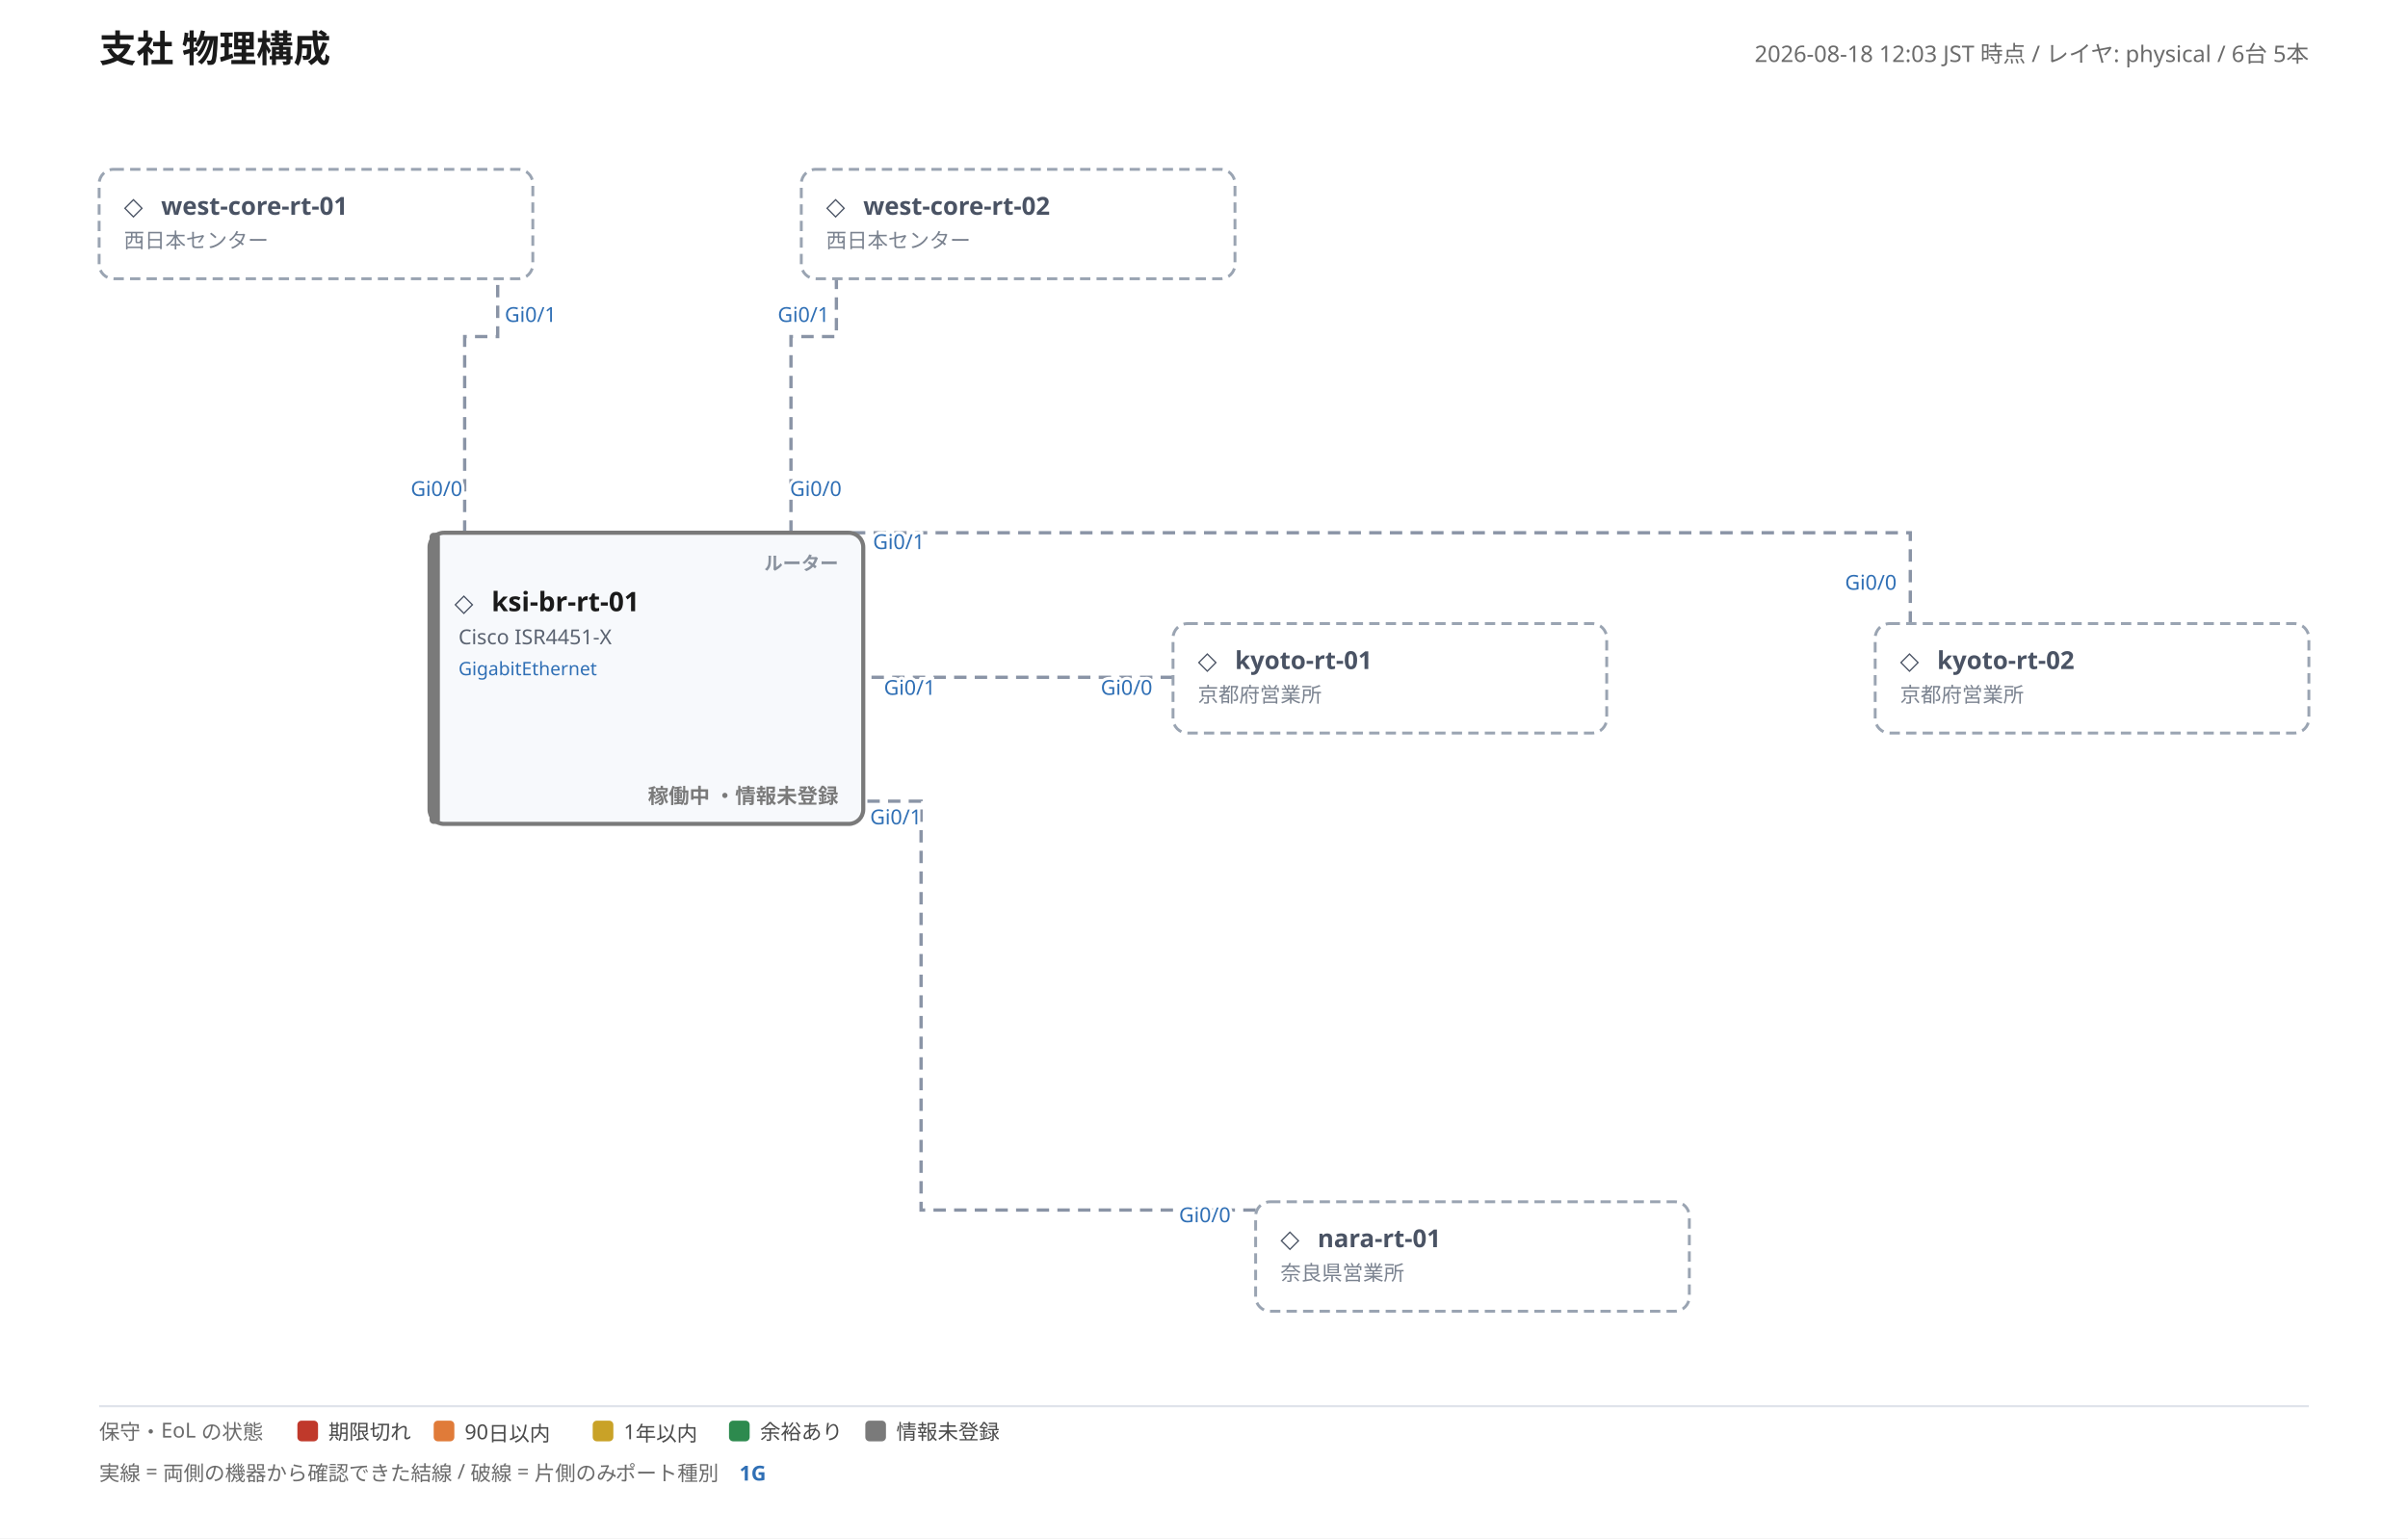
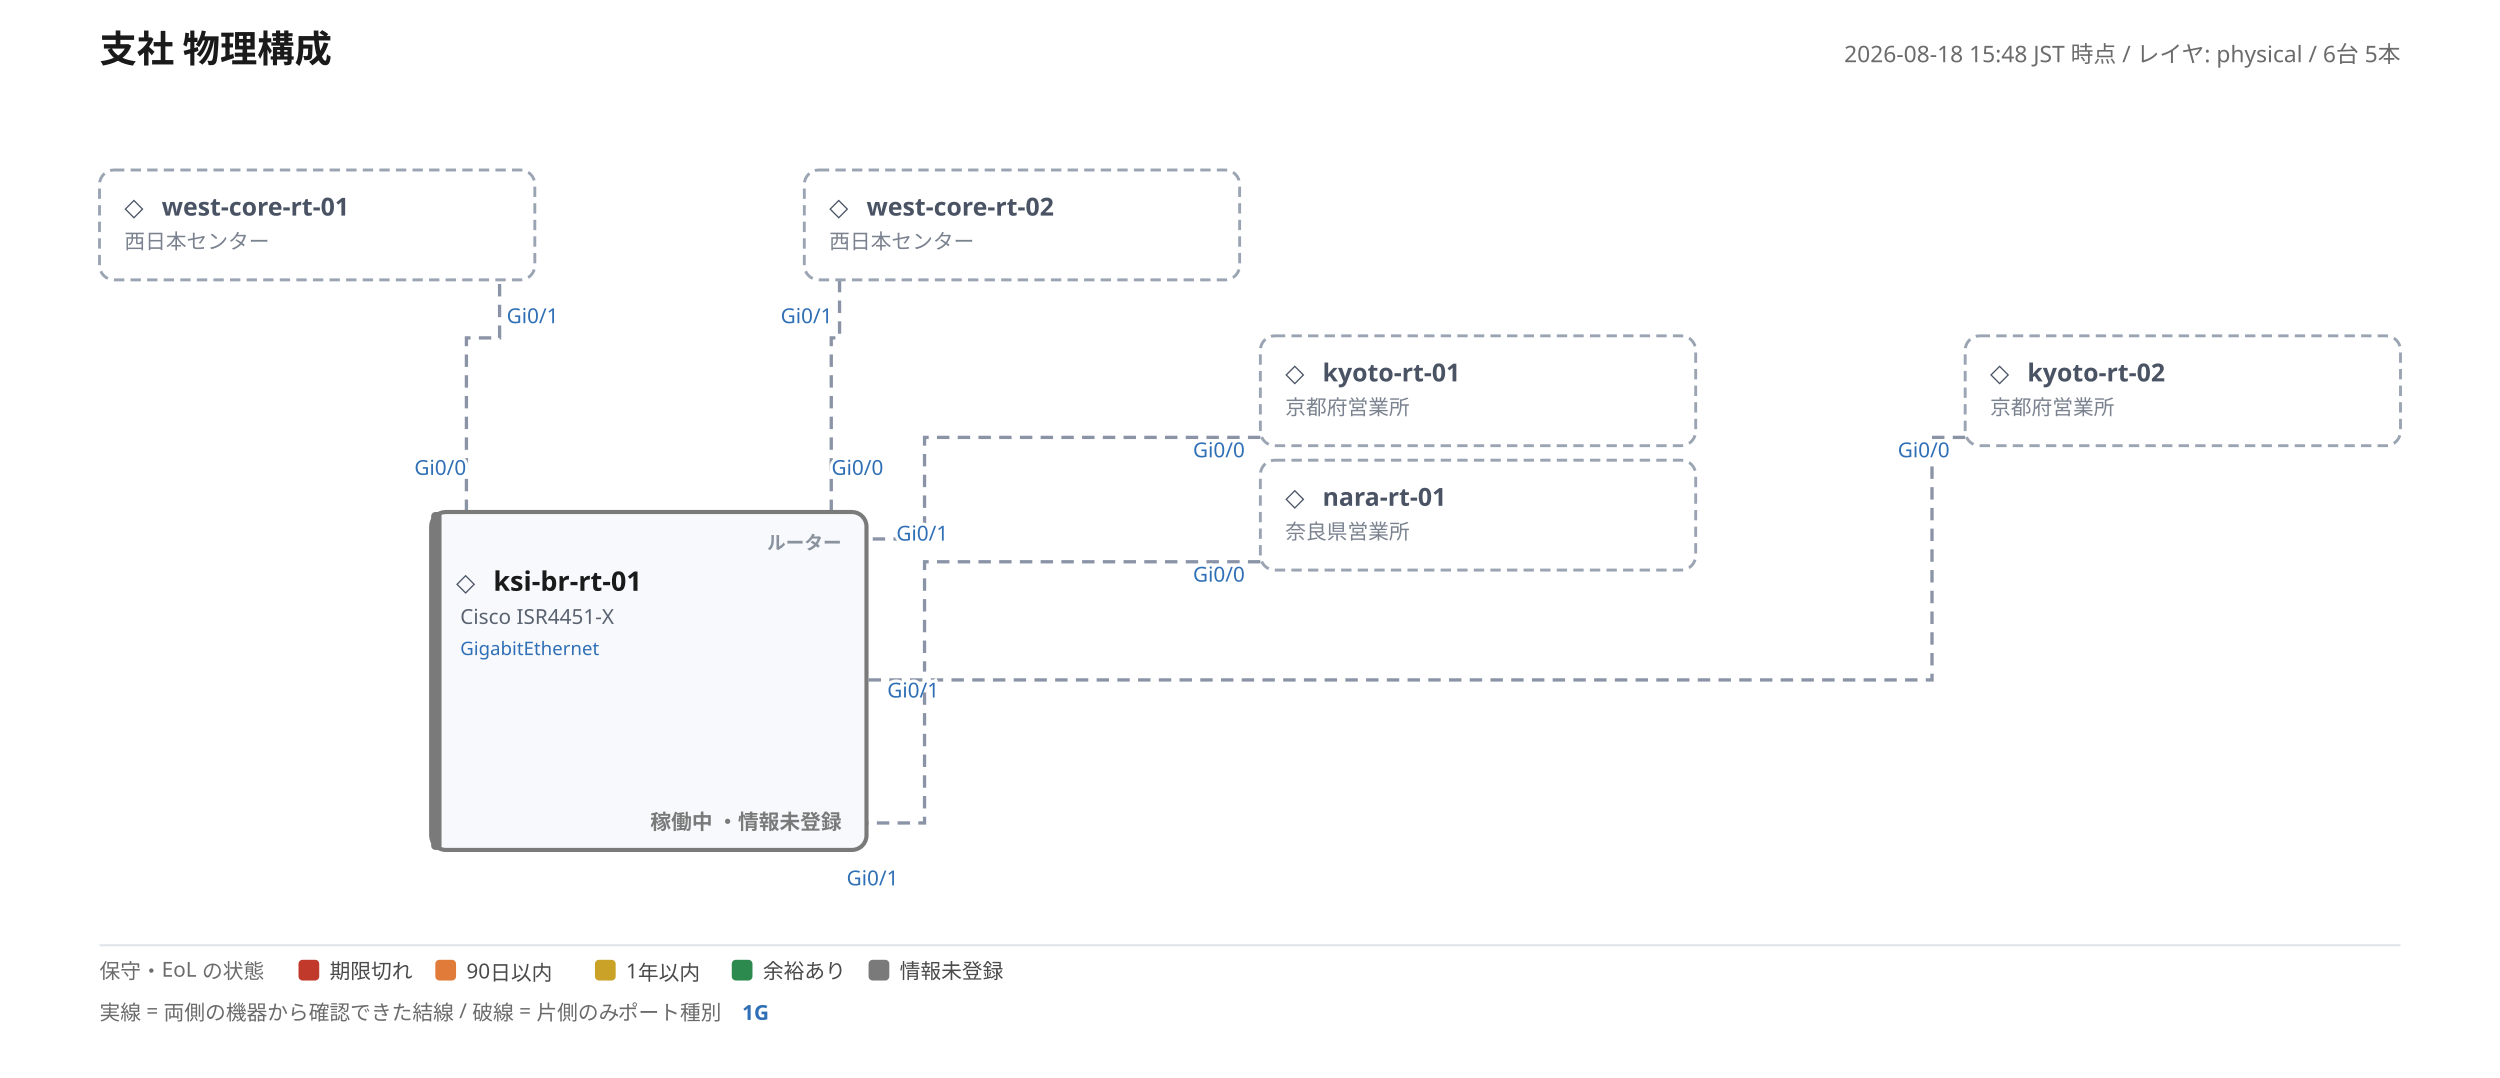
- <svg xmlns="http://www.w3.org/2000/svg" width="1166" height="745" viewBox="0 0 1166 745" font-family="'Yu Gothic', 'Hiragino Kaku Gothic ProN', Meiryo, 'Noto Sans JP', sans-serif">
+ <svg xmlns="http://www.w3.org/2000/svg" width="1206" height="520" viewBox="0 0 1206 520" font-family="'Yu Gothic', 'Hiragino Kaku Gothic ProN', Meiryo, 'Noto Sans JP', sans-serif">
  <rect width="100%" height="100%" fill="#ffffff" />
  <text x="48" y="30" font-size="18" font-weight="700" fill="#1a1a1a">支社 物理構成</text>
-   <text x="1118" y="30" font-size="11" fill="#6b6b6b" text-anchor="end">2026-08-18 12:03 JST 時点 / レイヤ: physical / 6台 5本</text>
-   <polyline points="225,258 225,163 241,163 241,135" fill="none" stroke="#8a94a6" stroke-width="1.6" stroke-dasharray="6 4" />
-   <text class="port-label" x="223.9" y="240.2" font-size="10" fill="#2f6fb5" text-anchor="end" paint-order="stroke" stroke="#ffffff" stroke-width="3">Gi0/0</text>
+   <text x="1158" y="30" font-size="11" fill="#6b6b6b" text-anchor="end">2026-08-18 15:48 JST 時点 / レイヤ: physical / 6台 5本</text>
+   <polyline points="225,247 225,163 241,163 241,135" fill="none" stroke="#8a94a6" stroke-width="1.6" stroke-dasharray="6 4" />
+   <text class="port-label" x="224.9" y="229.1" font-size="10" fill="#2f6fb5" text-anchor="end" paint-order="stroke" stroke="#ffffff" stroke-width="3">Gi0/0</text>
  <text class="port-label" x="244.4" y="155.9" font-size="10" fill="#2f6fb5" text-anchor="start" paint-order="stroke" stroke="#ffffff" stroke-width="3">Gi0/1</text>
-   <polyline points="383,258 383,163 405,163 405,135" fill="none" stroke="#8a94a6" stroke-width="1.6" stroke-dasharray="6 4" />
-   <text class="port-label" x="382.5" y="240.2" font-size="10" fill="#2f6fb5" text-anchor="start" paint-order="stroke" stroke="#ffffff" stroke-width="3">Gi0/0</text>
+   <polyline points="401,247 401,163 405,163 405,135" fill="none" stroke="#8a94a6" stroke-width="1.6" stroke-dasharray="6 4" />
+   <text class="port-label" x="401.1" y="229.1" font-size="10" fill="#2f6fb5" text-anchor="start" paint-order="stroke" stroke="#ffffff" stroke-width="3">Gi0/0</text>
  <text class="port-label" x="401.6" y="155.9" font-size="10" fill="#2f6fb5" text-anchor="end" paint-order="stroke" stroke="#ffffff" stroke-width="3">Gi0/1</text>
-   <polyline points="568,328 418,328" fill="none" stroke="#8a94a6" stroke-width="1.6" stroke-dasharray="6 4" />
-   <text class="port-label" x="558.0" y="336.5" font-size="10" fill="#2f6fb5" text-anchor="end" paint-order="stroke" stroke="#ffffff" stroke-width="3">Gi0/0</text>
+   <polyline points="608,211 446,211 446,260 418,260" fill="none" stroke="#8a94a6" stroke-width="1.6" stroke-dasharray="6 4" />
+   <text class="port-label" x="600.5" y="220.6" font-size="10" fill="#2f6fb5" text-anchor="end" paint-order="stroke" stroke="#ffffff" stroke-width="3">Gi0/0</text>
+   <text class="port-label" x="432.4" y="260.8" font-size="10" fill="#2f6fb5" text-anchor="start" paint-order="stroke" stroke="#ffffff" stroke-width="3">Gi0/1</text>
+   <polyline points="948,211 932,211 932,328 418,328" fill="none" stroke="#8a94a6" stroke-width="1.6" stroke-dasharray="6 4" />
+   <text class="port-label" x="940.5" y="220.6" font-size="10" fill="#2f6fb5" text-anchor="end" paint-order="stroke" stroke="#ffffff" stroke-width="3">Gi0/0</text>
  <text class="port-label" x="428.0" y="336.5" font-size="10" fill="#2f6fb5" text-anchor="start" paint-order="stroke" stroke="#ffffff" stroke-width="3">Gi0/1</text>
-   <polyline points="925,302 925,258 401,258" fill="none" stroke="#8a94a6" stroke-width="1.6" stroke-dasharray="6 4" />
-   <text class="port-label" x="918.4" y="285.6" font-size="10" fill="#2f6fb5" text-anchor="end" paint-order="stroke" stroke="#ffffff" stroke-width="3">Gi0/0</text>
-   <text class="port-label" x="422.7" y="265.9" font-size="10" fill="#2f6fb5" text-anchor="start" paint-order="stroke" stroke="#ffffff" stroke-width="3">Gi0/1</text>
-   <polyline points="608,586 446,586 446,388 418,388" fill="none" stroke="#8a94a6" stroke-width="1.6" stroke-dasharray="6 4" />
-   <text class="port-label" x="595.9" y="591.9" font-size="10" fill="#2f6fb5" text-anchor="end" paint-order="stroke" stroke="#ffffff" stroke-width="3">Gi0/0</text>
-   <text class="port-label" x="421.3" y="399.2" font-size="10" fill="#2f6fb5" text-anchor="start" paint-order="stroke" stroke="#ffffff" stroke-width="3">Gi0/1</text>
+   <polyline points="608,271 446,271 446,324" fill="none" stroke="#8a94a6" stroke-width="1.6" stroke-dasharray="6 4" />
+   <polyline points="446,334 446,397 418,397" fill="none" stroke="#8a94a6" stroke-width="1.6" stroke-dasharray="6 4" />
+   <text class="port-label" x="600.5" y="280.6" font-size="10" fill="#2f6fb5" text-anchor="end" paint-order="stroke" stroke="#ffffff" stroke-width="3">Gi0/0</text>
+   <text class="port-label" x="408.4" y="427.1" font-size="10" fill="#2f6fb5" text-anchor="start" paint-order="stroke" stroke="#ffffff" stroke-width="3">Gi0/1</text>
  <g>
    <rect x="48" y="82" width="210" height="53" rx="7" fill="none" stroke="#9aa4b2" stroke-width="1.4" stroke-dasharray="5 3" />
    <text x="60" y="104" font-size="12" fill="#4a5364">◇</text>
    <text x="78" y="104" font-size="12" font-weight="700" fill="#4a5364">west-core-rt-01</text>
    <text x="60" y="120" font-size="10" fill="#7a828f">西日本センター</text>
  </g>
  <g>
    <rect x="388" y="82" width="210" height="53" rx="7" fill="none" stroke="#9aa4b2" stroke-width="1.4" stroke-dasharray="5 3" />
    <text x="400" y="104" font-size="12" fill="#4a5364">◇</text>
    <text x="418" y="104" font-size="12" font-weight="700" fill="#4a5364">west-core-rt-02</text>
    <text x="400" y="120" font-size="10" fill="#7a828f">西日本センター</text>
  </g>
  <g>
-     <rect x="208" y="258" width="210" height="141" rx="7" fill="#f7f9fc" stroke="#7a7a7a" stroke-width="2" />
-     <rect x="208" y="258" width="5" height="141" rx="2" fill="#7a7a7a" />
-     <text x="406" y="276" font-size="9" font-weight="700" fill="#8a929e" text-anchor="end">ルーター</text>
-     <text x="220" y="296" font-size="12" fill="#4a5364">◇</text>
-     <text x="238" y="296" font-size="13" font-weight="700" fill="#1a1a1a">ksi-br-rt-01</text>
-     <text x="222" y="312" font-size="10" fill="#5a6270">Cisco ISR4451-X</text>
-     <text x="222" y="327" font-size="9">
+     <rect x="208" y="247" width="210" height="163" rx="7" fill="#f7f9fc" stroke="#7a7a7a" stroke-width="2" />
+     <rect x="208" y="247" width="5" height="163" rx="2" fill="#7a7a7a" />
+     <text x="406" y="265" font-size="9" font-weight="700" fill="#8a929e" text-anchor="end">ルーター</text>
+     <text x="220" y="285" font-size="12" fill="#4a5364">◇</text>
+     <text x="238" y="285" font-size="13" font-weight="700" fill="#1a1a1a">ksi-br-rt-01</text>
+     <text x="222" y="301" font-size="10" fill="#5a6270">Cisco ISR4451-X</text>
+     <text x="222" y="316" font-size="9">
      <tspan fill="#2f6fb5">GigabitEthernet</tspan>
    </text>
-     <text x="406" y="389" font-size="10" font-weight="600" fill="#7a7a7a" text-anchor="end">稼働中 ・情報未登録</text>
+     <text x="406" y="400" font-size="10" font-weight="600" fill="#7a7a7a" text-anchor="end">稼働中 ・情報未登録</text>
  </g>
  <g>
-     <rect x="568" y="302" width="210" height="53" rx="7" fill="none" stroke="#9aa4b2" stroke-width="1.4" stroke-dasharray="5 3" />
-     <text x="580" y="324" font-size="12" fill="#4a5364">◇</text>
-     <text x="598" y="324" font-size="12" font-weight="700" fill="#4a5364">kyoto-rt-01</text>
-     <text x="580" y="340" font-size="10" fill="#7a828f">京都府営業所</text>
+     <rect x="608" y="162" width="210" height="53" rx="7" fill="none" stroke="#9aa4b2" stroke-width="1.4" stroke-dasharray="5 3" />
+     <text x="620" y="184" font-size="12" fill="#4a5364">◇</text>
+     <text x="638" y="184" font-size="12" font-weight="700" fill="#4a5364">kyoto-rt-01</text>
+     <text x="620" y="200" font-size="10" fill="#7a828f">京都府営業所</text>
  </g>
  <g>
-     <rect x="908" y="302" width="210" height="53" rx="7" fill="none" stroke="#9aa4b2" stroke-width="1.4" stroke-dasharray="5 3" />
-     <text x="920" y="324" font-size="12" fill="#4a5364">◇</text>
-     <text x="938" y="324" font-size="12" font-weight="700" fill="#4a5364">kyoto-rt-02</text>
-     <text x="920" y="340" font-size="10" fill="#7a828f">京都府営業所</text>
+     <rect x="948" y="162" width="210" height="53" rx="7" fill="none" stroke="#9aa4b2" stroke-width="1.4" stroke-dasharray="5 3" />
+     <text x="960" y="184" font-size="12" fill="#4a5364">◇</text>
+     <text x="978" y="184" font-size="12" font-weight="700" fill="#4a5364">kyoto-rt-02</text>
+     <text x="960" y="200" font-size="10" fill="#7a828f">京都府営業所</text>
  </g>
  <g>
-     <rect x="608" y="582" width="210" height="53" rx="7" fill="none" stroke="#9aa4b2" stroke-width="1.4" stroke-dasharray="5 3" />
-     <text x="620" y="604" font-size="12" fill="#4a5364">◇</text>
-     <text x="638" y="604" font-size="12" font-weight="700" fill="#4a5364">nara-rt-01</text>
-     <text x="620" y="620" font-size="10" fill="#7a828f">奈良県営業所</text>
+     <rect x="608" y="222" width="210" height="53" rx="7" fill="none" stroke="#9aa4b2" stroke-width="1.4" stroke-dasharray="5 3" />
+     <text x="620" y="244" font-size="12" fill="#4a5364">◇</text>
+     <text x="638" y="244" font-size="12" font-weight="700" fill="#4a5364">nara-rt-01</text>
+     <text x="620" y="260" font-size="10" fill="#7a828f">奈良県営業所</text>
  </g>
-   <line x1="48" y1="681" x2="1118" y2="681" stroke="#dfe3ea" stroke-width="1" />
-   <text x="48" y="697" font-size="10" fill="#6b6b6b">保守・EoL の状態</text>
-   <rect x="144" y="688" width="10" height="10" rx="2" fill="#c0392b" />
-   <text x="159" y="697" font-size="10" fill="#4a4a4a">期限切れ</text>
-   <rect x="210" y="688" width="10" height="10" rx="2" fill="#e07b39" />
-   <text x="225" y="697" font-size="10" fill="#4a4a4a">90日以内</text>
-   <rect x="287" y="688" width="10" height="10" rx="2" fill="#c9a227" />
-   <text x="302" y="697" font-size="10" fill="#4a4a4a">1年以内</text>
-   <rect x="353" y="688" width="10" height="10" rx="2" fill="#2d8a4e" />
-   <text x="368" y="697" font-size="10" fill="#4a4a4a">余裕あり</text>
-   <rect x="419" y="688" width="10" height="10" rx="2" fill="#7a7a7a" />
-   <text x="434" y="697" font-size="10" fill="#4a4a4a">情報未登録</text>
-   <text x="48" y="717" font-size="10" fill="#6b6b6b">実線 = 両側の機器から確認できた結線 / 破線 = 片側のみ</text>
-   <text x="298" y="717" font-size="10" fill="#6b6b6b">ポート種別</text>
-   <text x="358" y="717" font-size="10" fill="#2f6fb5" font-weight="700">1G</text>
+   <line x1="48" y1="456" x2="1158" y2="456" stroke="#dfe3ea" stroke-width="1" />
+   <text x="48" y="472" font-size="10" fill="#6b6b6b">保守・EoL の状態</text>
+   <rect x="144" y="463" width="10" height="10" rx="2" fill="#c0392b" />
+   <text x="159" y="472" font-size="10" fill="#4a4a4a">期限切れ</text>
+   <rect x="210" y="463" width="10" height="10" rx="2" fill="#e07b39" />
+   <text x="225" y="472" font-size="10" fill="#4a4a4a">90日以内</text>
+   <rect x="287" y="463" width="10" height="10" rx="2" fill="#c9a227" />
+   <text x="302" y="472" font-size="10" fill="#4a4a4a">1年以内</text>
+   <rect x="353" y="463" width="10" height="10" rx="2" fill="#2d8a4e" />
+   <text x="368" y="472" font-size="10" fill="#4a4a4a">余裕あり</text>
+   <rect x="419" y="463" width="10" height="10" rx="2" fill="#7a7a7a" />
+   <text x="434" y="472" font-size="10" fill="#4a4a4a">情報未登録</text>
+   <text x="48" y="492" font-size="10" fill="#6b6b6b">実線 = 両側の機器から確認できた結線 / 破線 = 片側のみ</text>
+   <text x="298" y="492" font-size="10" fill="#6b6b6b">ポート種別</text>
+   <text x="358" y="492" font-size="10" fill="#2f6fb5" font-weight="700">1G</text>
</svg>
